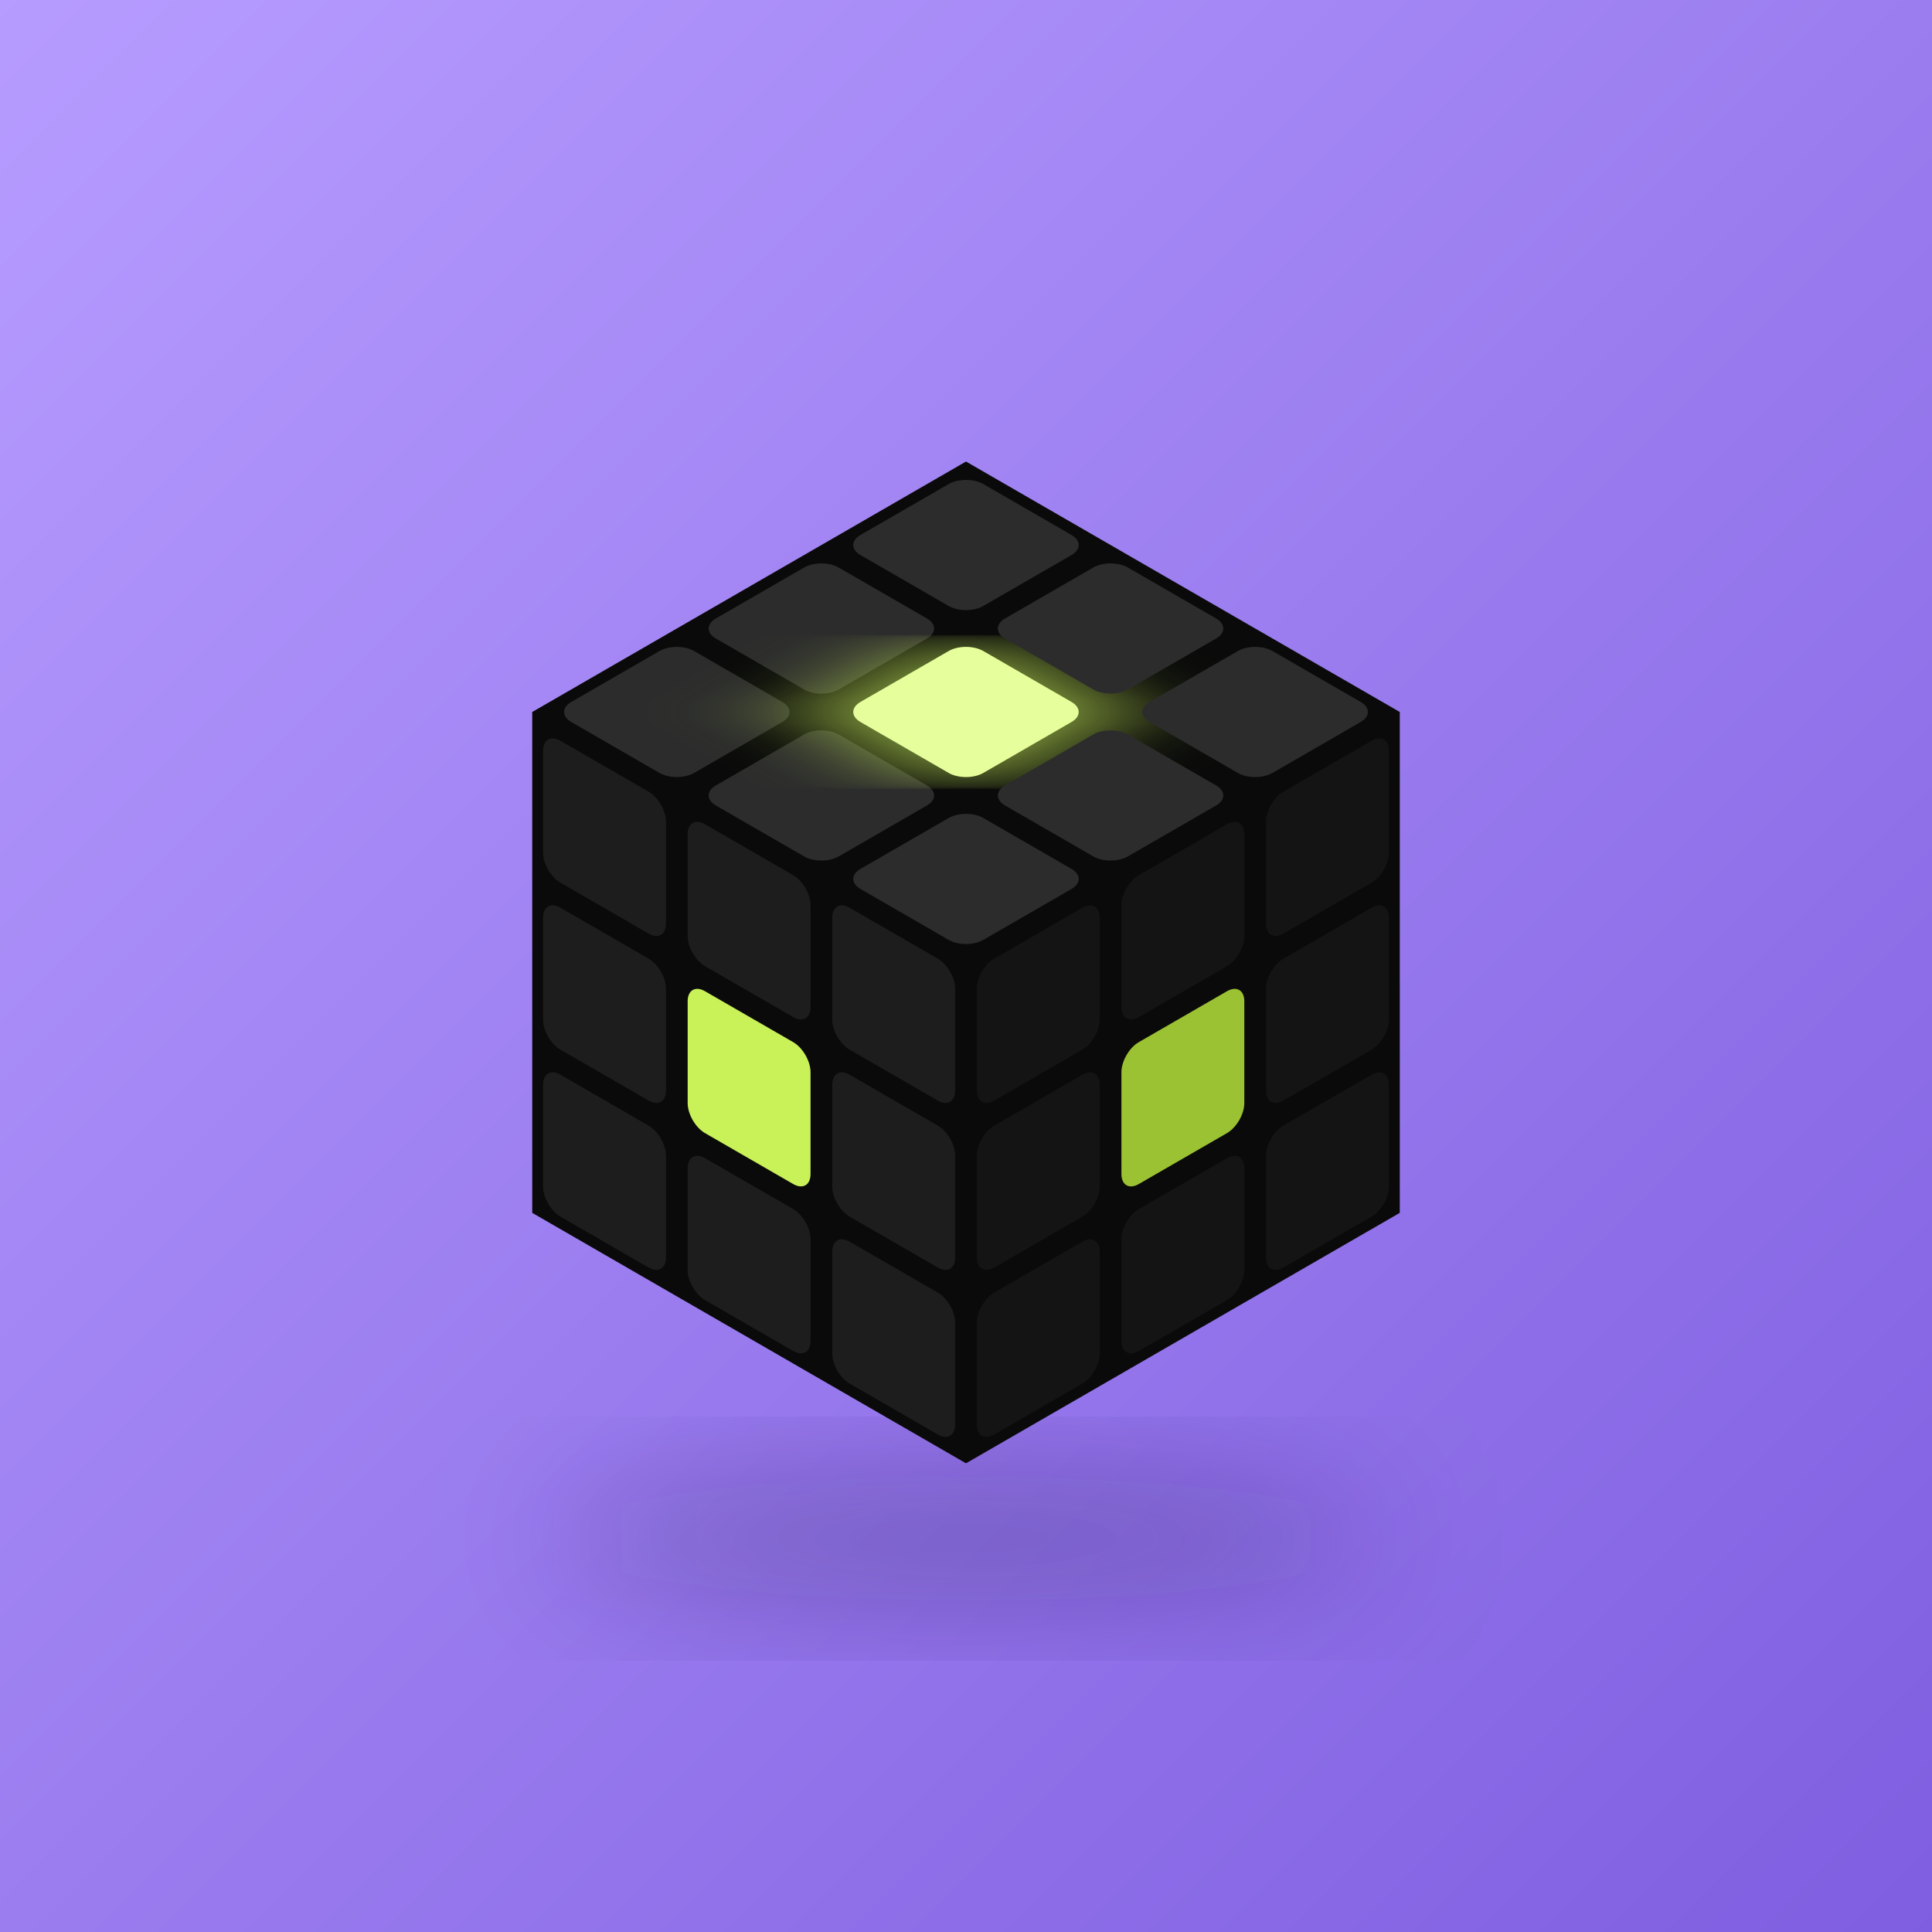
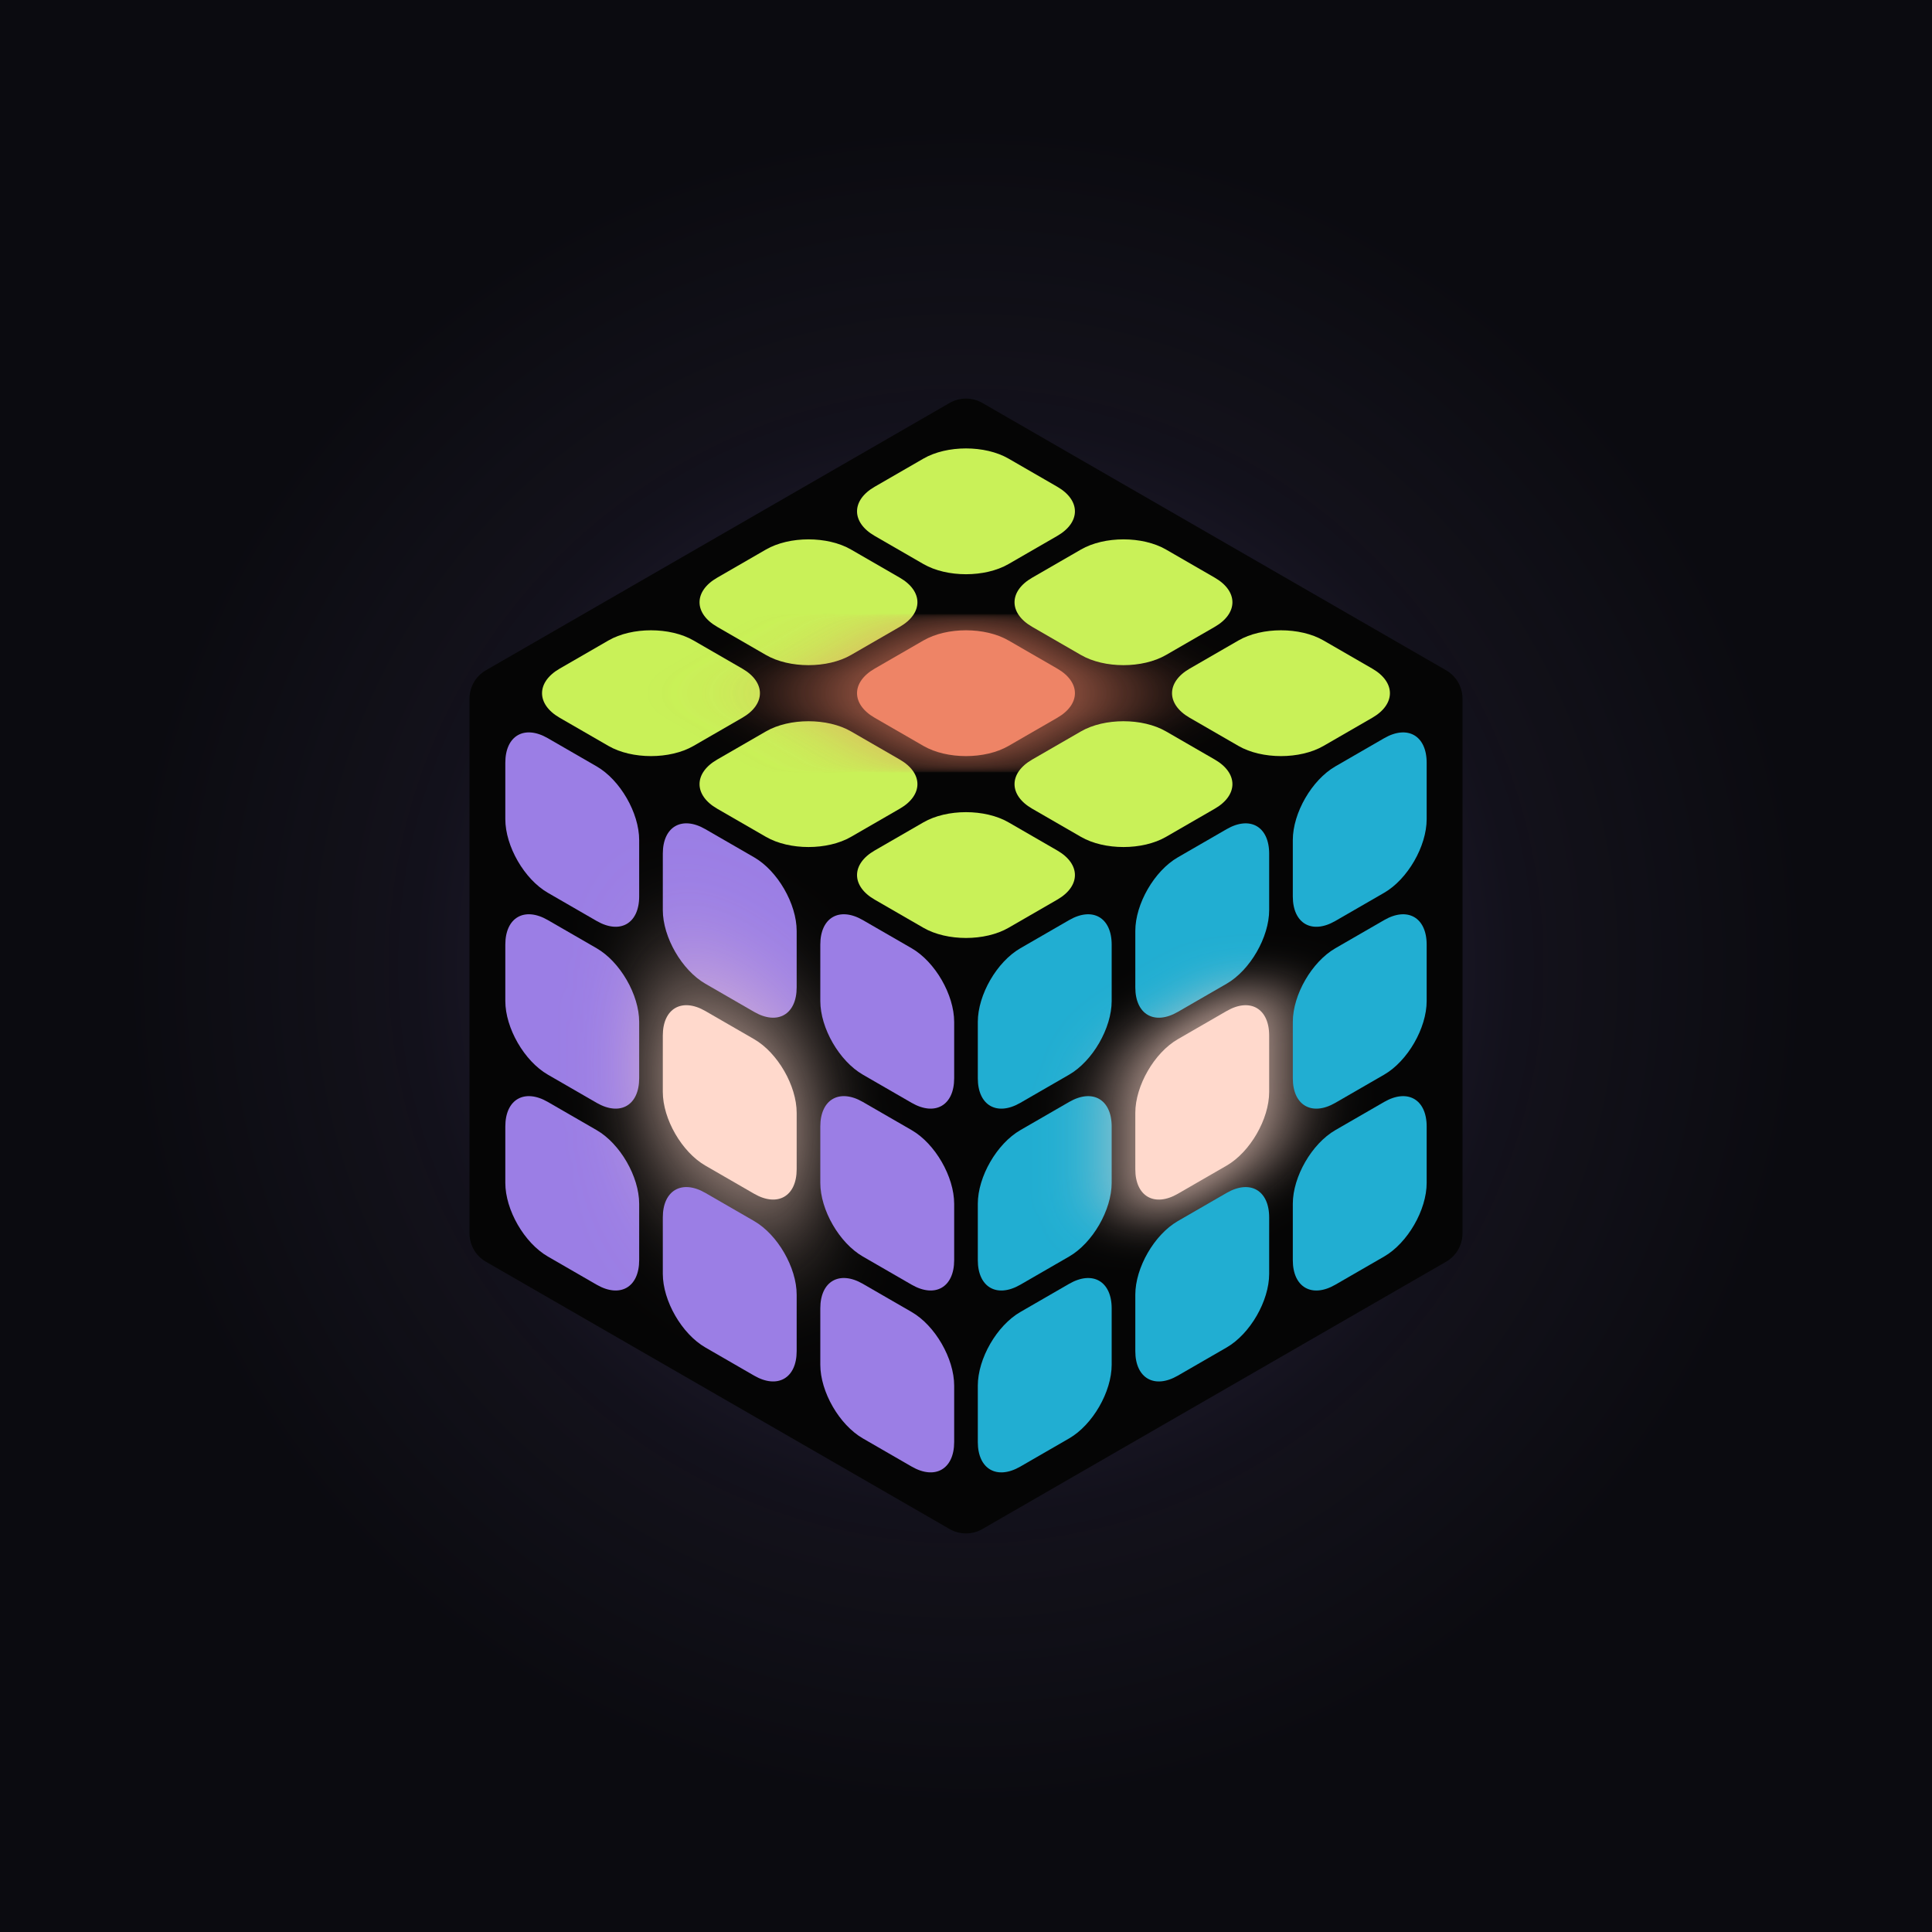
<svg xmlns="http://www.w3.org/2000/svg" viewBox="0 0 1080 1080" width="1080" height="1080">
  <defs>
    <filter id="glow" x="-80%" y="-80%" width="260%" height="260%">
-       <feGaussianBlur stdDeviation="9" />
+       <feGaussianBlur stdDeviation="8" />
    </filter>
    <filter id="blur40" x="-50%" y="-50%" width="200%" height="200%">
-       <feGaussianBlur stdDeviation="40" />
+       <feGaussianBlur stdDeviation="45" />
    </filter>
  </defs>
  <defs>
-     <linearGradient id="lg" x1="0" y1="0" x2="1" y2="1">
-       <stop offset="0" stop-color="#b79cff" />
-       <stop offset="1" stop-color="#7f5ee0" />
-     </linearGradient>
+     <radialGradient id="rg" cx="50%" cy="50%" r="50%">
+       <stop offset="0" stop-color="#a98bf6" stop-opacity="0.3" />
+       <stop offset=".65" stop-color="#a98bf6" stop-opacity=".05" />
+       <stop offset="1" stop-color="#a98bf6" stop-opacity="0" />
+     </radialGradient>
  </defs>
-   <rect width="1080" height="1080" fill="url(#lg)" />
-   <ellipse cx="540" cy="860" rx="230" ry="34" fill="#1a0a4a" opacity=".3" filter="url(#blur40)" />
-   <g transform="translate(540,538) scale(2.8)">
-     <path d="M0,-100 L86.6,-50 L86.6,50 L0,100 L-86.6,50 L-86.6,-50Z" fill="#0a0a0a" />
+   <rect width="1080" height="1080" fill="#0b0b10" />
+   <circle cx="540" cy="540" r="470" fill="url(#rg)" />
+   <g transform="translate(540,540) scale(3.05)">
+     <path d="M0,-98 L85,-49 L85,49 L0,98 L-85,49 L-85,-49Z" fill="#050505" stroke="#050505" stroke-width="12" stroke-linejoin="round" />
    <g transform="matrix(0.866,-0.5,0.866,0.5,-86.6,-50)">
-       <rect x="2.5" y="2.5" width="28.33" height="28.33" rx="4" fill="#2c2c2c" />
-       <rect x="2.5" y="35.833" width="28.33" height="28.33" rx="4" fill="#2c2c2c" />
-       <rect x="2.5" y="69.166" width="28.33" height="28.33" rx="4" fill="#2c2c2c" />
-       <rect x="35.833" y="2.5" width="28.33" height="28.33" rx="4" fill="#2c2c2c" />
-       <rect x="32.833" y="32.833" width="34.33" height="34.33" rx="6" fill="#c9f158" filter="url(#glow)" opacity=".75" />
-       <rect x="35.833" y="35.833" width="28.33" height="28.33" rx="4" fill="#e6ff9c" />
-       <rect x="35.833" y="69.166" width="28.33" height="28.33" rx="4" fill="#2c2c2c" />
-       <rect x="69.166" y="2.5" width="28.33" height="28.33" rx="4" fill="#2c2c2c" />
-       <rect x="69.166" y="35.833" width="28.33" height="28.33" rx="4" fill="#2c2c2c" />
-       <rect x="69.166" y="69.166" width="28.33" height="28.33" rx="4" fill="#2c2c2c" />
+       <rect x="2.5" y="2.5" width="28.33" height="28.33" rx="9" fill="#c9f158" />
+       <rect x="2.5" y="35.833" width="28.33" height="28.33" rx="9" fill="#c9f158" />
+       <rect x="2.5" y="69.166" width="28.33" height="28.33" rx="9" fill="#c9f158" />
+       <rect x="35.833" y="2.5" width="28.33" height="28.33" rx="9" fill="#c9f158" />
+       <rect x="32.833" y="32.833" width="34.33" height="34.33" rx="9" fill="#ee8466" filter="url(#glow)" opacity=".8" />
+       <rect x="35.833" y="35.833" width="28.33" height="28.33" rx="9" fill="#ee8466" />
+       <rect x="35.833" y="69.166" width="28.33" height="28.33" rx="9" fill="#c9f158" />
+       <rect x="69.166" y="2.5" width="28.33" height="28.33" rx="9" fill="#c9f158" />
+       <rect x="69.166" y="35.833" width="28.33" height="28.33" rx="9" fill="#c9f158" />
+       <rect x="69.166" y="69.166" width="28.33" height="28.33" rx="9" fill="#c9f158" />
    </g>
    <g transform="matrix(0.866,0.5,0,1,-86.6,-50)">
-       <rect x="2.5" y="2.5" width="28.33" height="28.33" rx="4" fill="#1d1d1d" />
-       <rect x="2.5" y="35.833" width="28.33" height="28.33" rx="4" fill="#1d1d1d" />
-       <rect x="2.5" y="69.166" width="28.33" height="28.33" rx="4" fill="#1d1d1d" />
-       <rect x="35.833" y="2.5" width="28.33" height="28.33" rx="4" fill="#1d1d1d" />
-       <rect x="35.833" y="35.833" width="28.33" height="28.33" rx="4" fill="#c9f158" />
-       <rect x="35.833" y="69.166" width="28.33" height="28.33" rx="4" fill="#1d1d1d" />
-       <rect x="69.166" y="2.5" width="28.33" height="28.33" rx="4" fill="#1d1d1d" />
-       <rect x="69.166" y="35.833" width="28.33" height="28.33" rx="4" fill="#1d1d1d" />
-       <rect x="69.166" y="69.166" width="28.33" height="28.33" rx="4" fill="#1d1d1d" />
+       <rect x="2.5" y="2.5" width="28.33" height="28.33" rx="9" fill="#9b7ee5" />
+       <rect x="2.5" y="35.833" width="28.33" height="28.33" rx="9" fill="#9b7ee5" />
+       <rect x="2.5" y="69.166" width="28.33" height="28.33" rx="9" fill="#9b7ee5" />
+       <rect x="35.833" y="2.5" width="28.33" height="28.33" rx="9" fill="#9b7ee5" />
+       <rect x="32.833" y="32.833" width="34.33" height="34.33" rx="9" fill="#ffd9cc" filter="url(#glow)" opacity=".8" />
+       <rect x="35.833" y="35.833" width="28.33" height="28.33" rx="9" fill="#ffd9cc" />
+       <rect x="35.833" y="69.166" width="28.33" height="28.33" rx="9" fill="#9b7ee5" />
+       <rect x="69.166" y="2.5" width="28.33" height="28.33" rx="9" fill="#9b7ee5" />
+       <rect x="69.166" y="35.833" width="28.33" height="28.33" rx="9" fill="#9b7ee5" />
+       <rect x="69.166" y="69.166" width="28.33" height="28.33" rx="9" fill="#9b7ee5" />
    </g>
    <g transform="matrix(0.866,-0.5,0,1,0,0)">
-       <rect x="2.5" y="2.5" width="28.33" height="28.33" rx="4" fill="#141414" />
-       <rect x="2.5" y="35.833" width="28.33" height="28.33" rx="4" fill="#141414" />
-       <rect x="2.5" y="69.166" width="28.33" height="28.33" rx="4" fill="#141414" />
-       <rect x="35.833" y="2.5" width="28.33" height="28.33" rx="4" fill="#141414" />
-       <rect x="35.833" y="35.833" width="28.33" height="28.33" rx="4" fill="#9bc232" />
-       <rect x="35.833" y="69.166" width="28.33" height="28.33" rx="4" fill="#141414" />
-       <rect x="69.166" y="2.5" width="28.33" height="28.33" rx="4" fill="#141414" />
-       <rect x="69.166" y="35.833" width="28.33" height="28.33" rx="4" fill="#141414" />
-       <rect x="69.166" y="69.166" width="28.33" height="28.33" rx="4" fill="#141414" />
+       <rect x="2.5" y="2.5" width="28.33" height="28.33" rx="9" fill="#21aed2" />
+       <rect x="2.5" y="35.833" width="28.33" height="28.33" rx="9" fill="#21aed2" />
+       <rect x="2.5" y="69.166" width="28.33" height="28.33" rx="9" fill="#21aed2" />
+       <rect x="35.833" y="2.5" width="28.33" height="28.33" rx="9" fill="#21aed2" />
+       <rect x="32.833" y="32.833" width="34.33" height="34.33" rx="9" fill="#ffd9cc" filter="url(#glow)" opacity=".8" />
+       <rect x="35.833" y="35.833" width="28.33" height="28.33" rx="9" fill="#ffd9cc" />
+       <rect x="35.833" y="69.166" width="28.33" height="28.33" rx="9" fill="#21aed2" />
+       <rect x="69.166" y="2.5" width="28.33" height="28.33" rx="9" fill="#21aed2" />
+       <rect x="69.166" y="35.833" width="28.33" height="28.33" rx="9" fill="#21aed2" />
+       <rect x="69.166" y="69.166" width="28.33" height="28.33" rx="9" fill="#21aed2" />
    </g>
  </g>
</svg>
